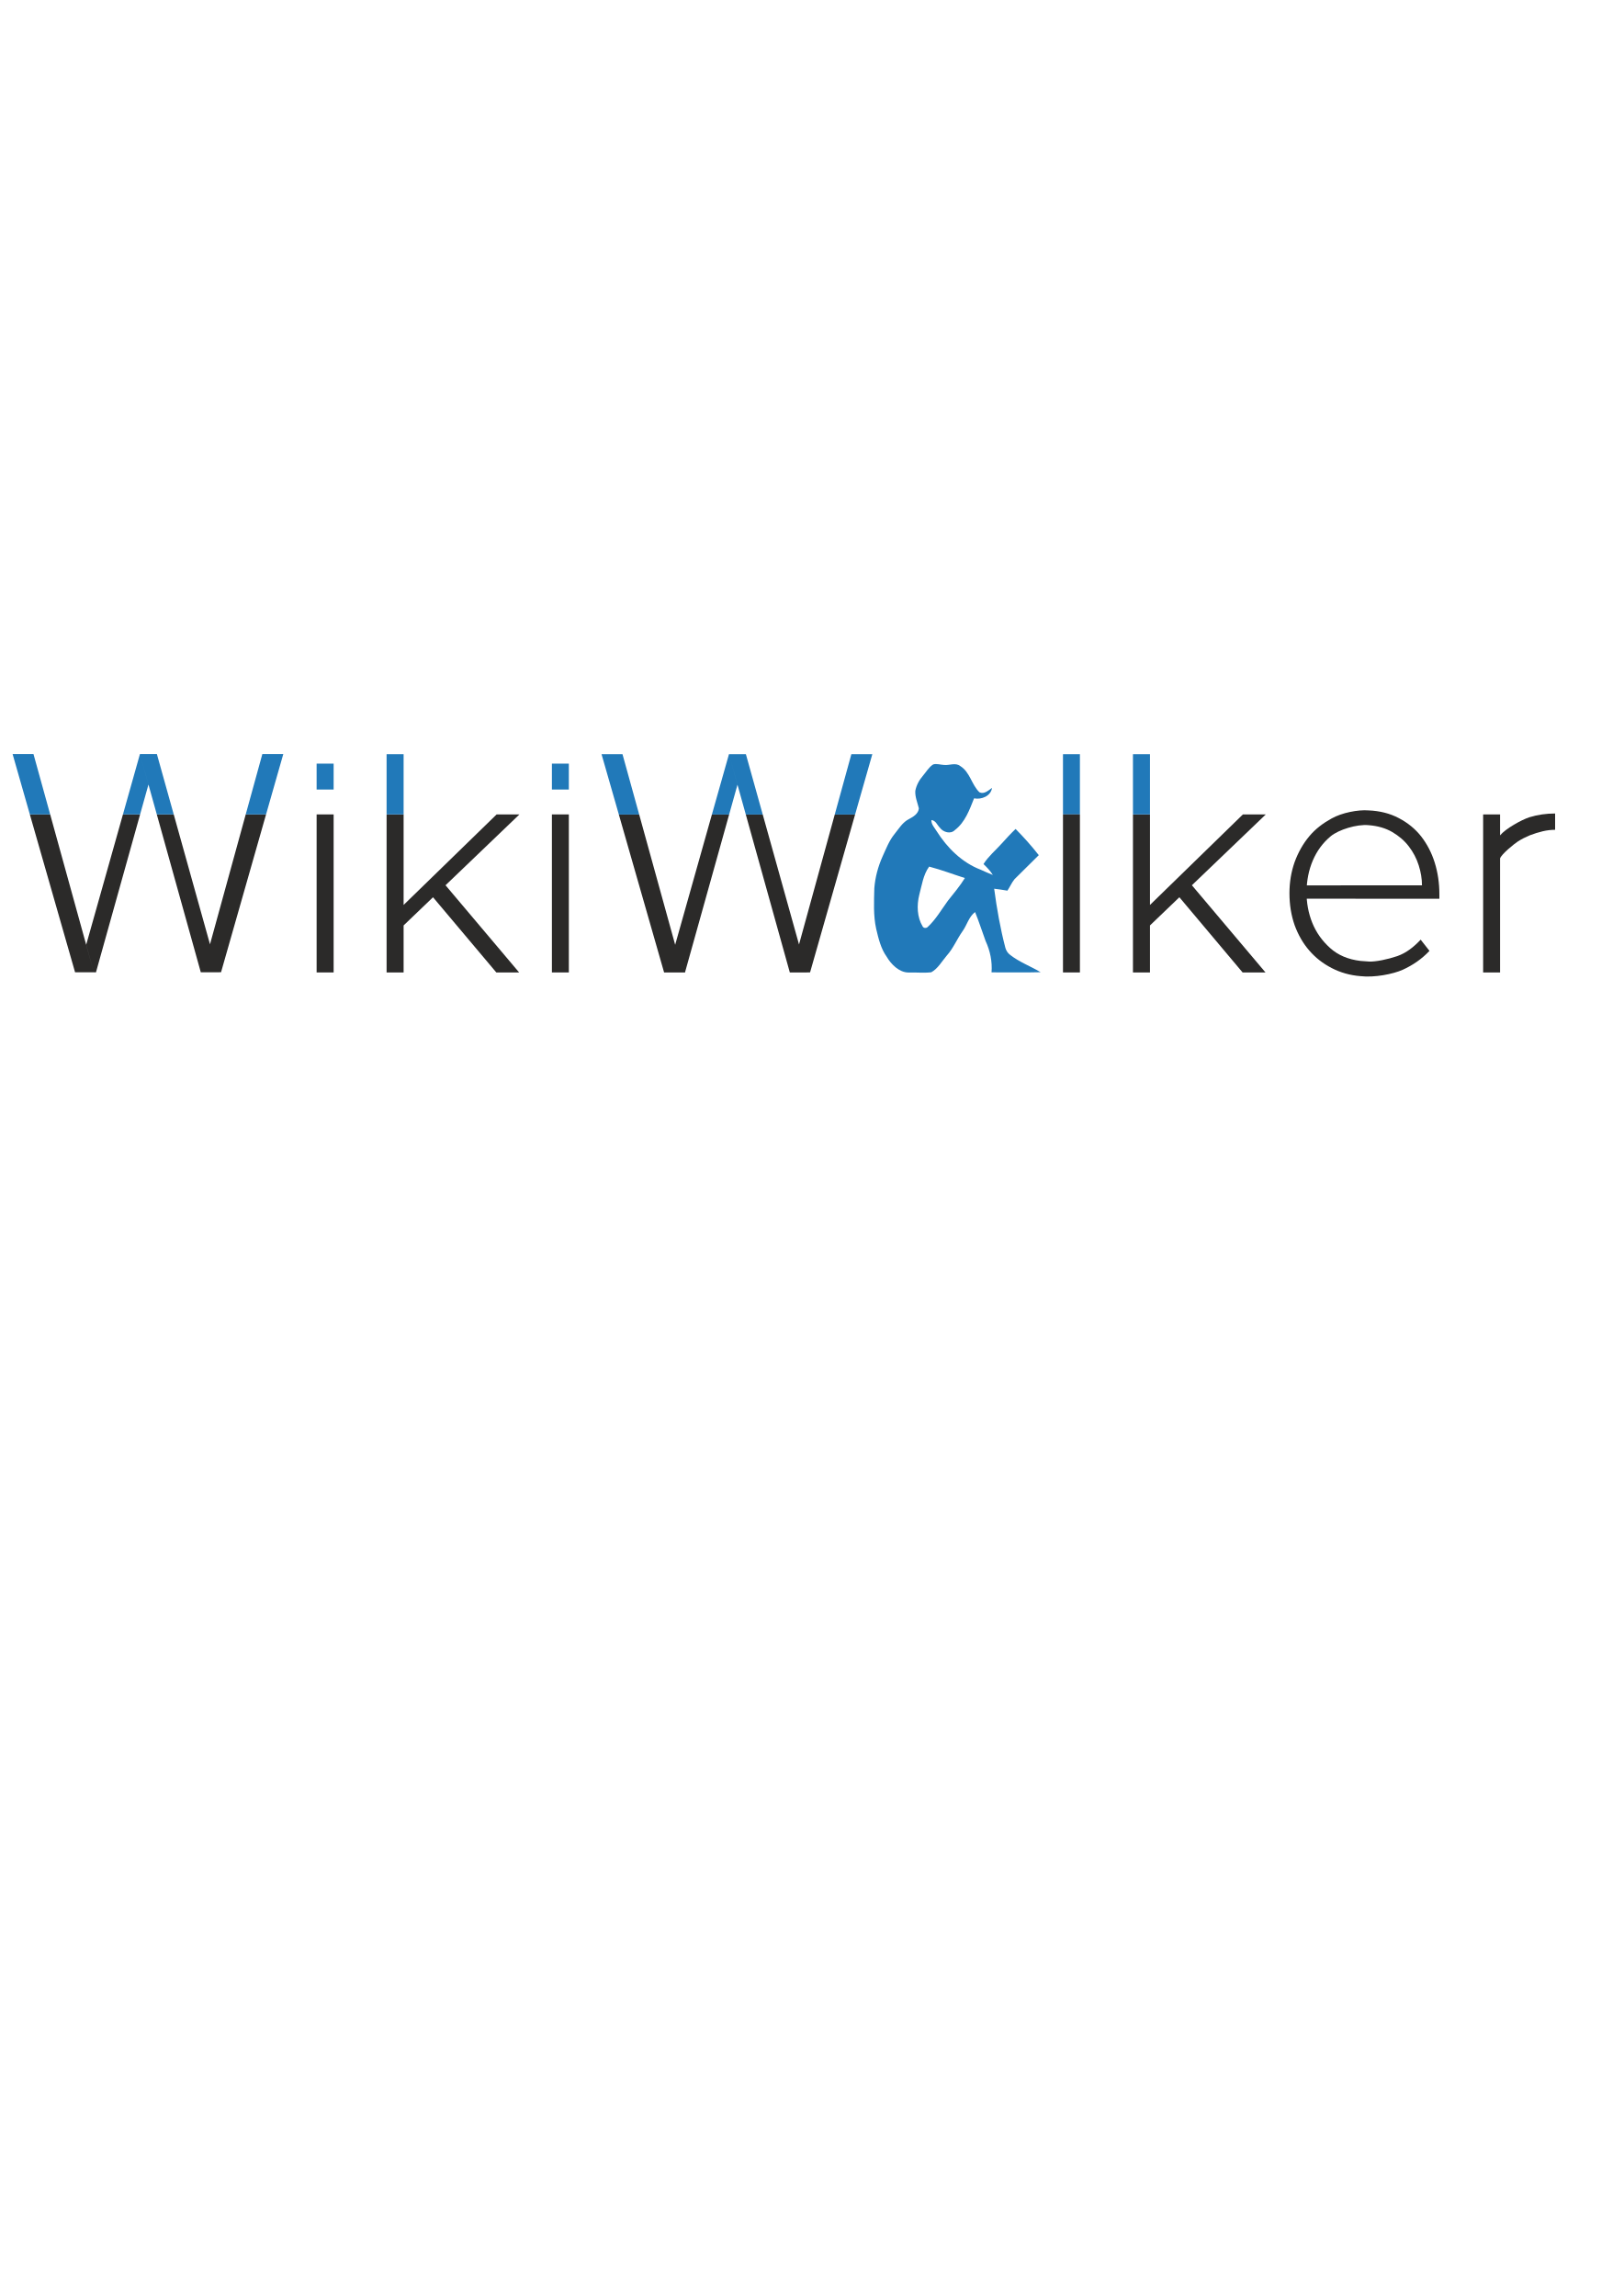
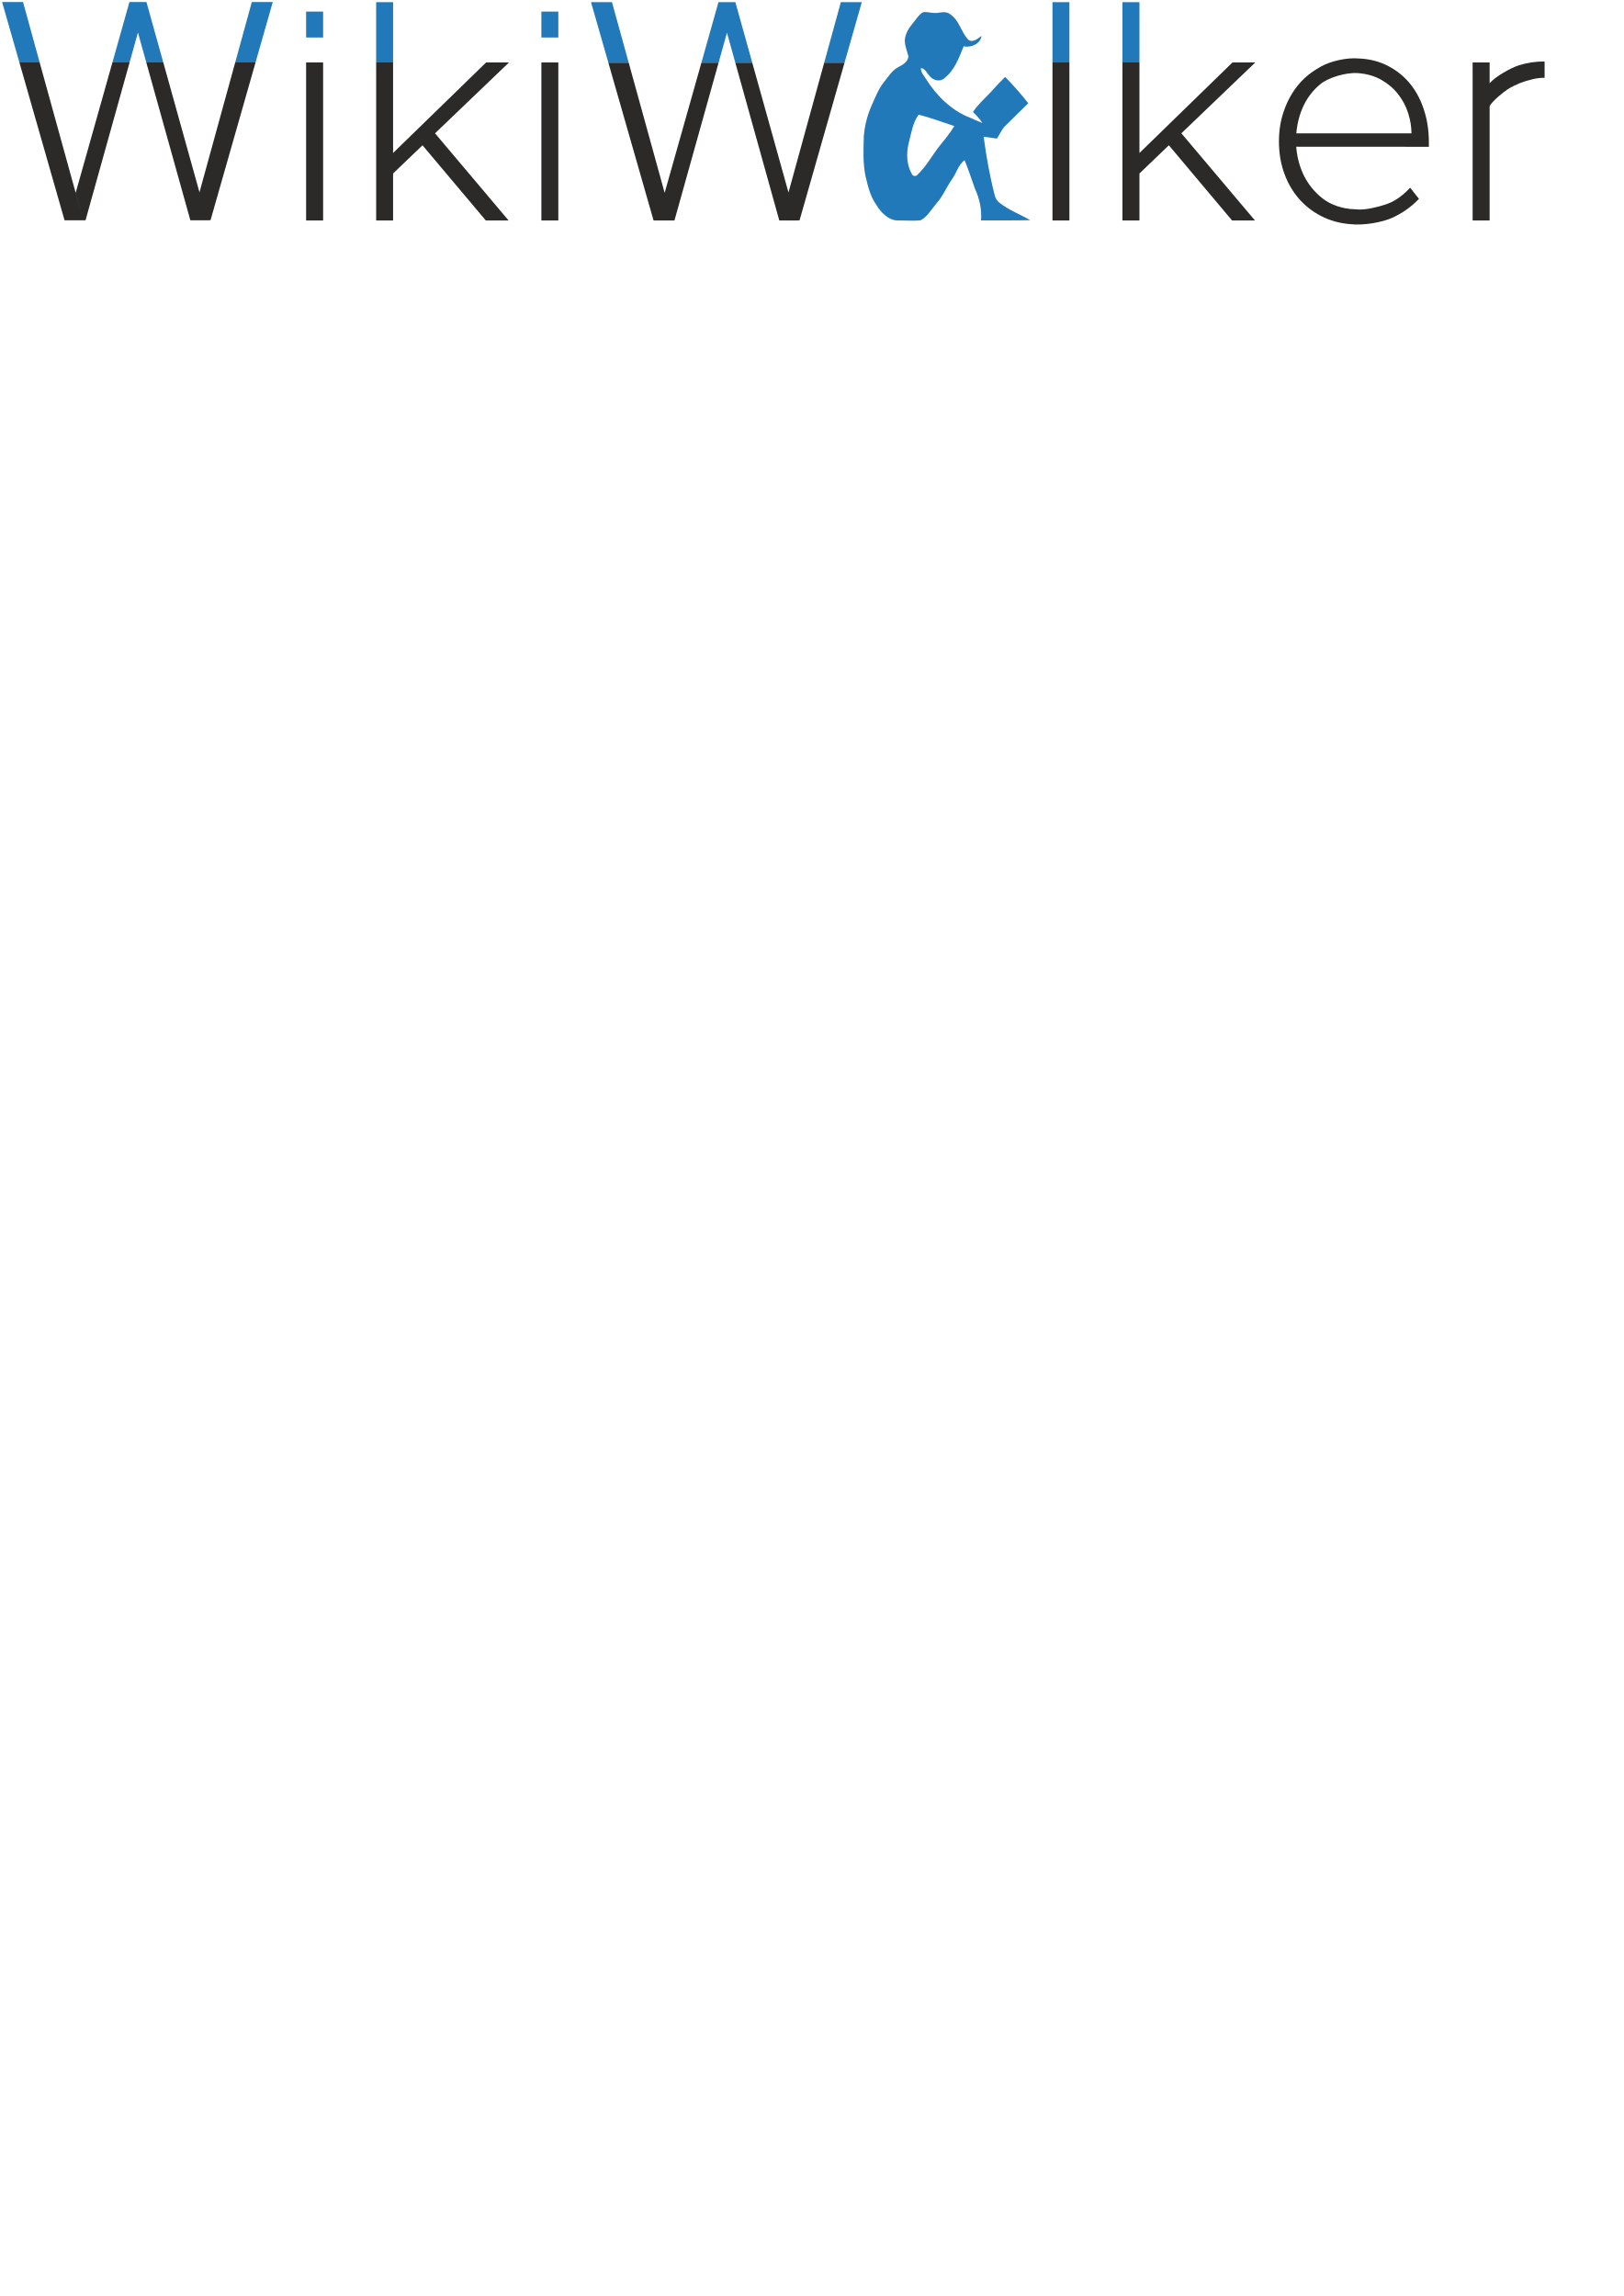
<svg xmlns="http://www.w3.org/2000/svg" xml:space="preserve" width="210mm" height="297mm" version="1.1" style="shape-rendering:geometricPrecision; text-rendering:geometricPrecision; image-rendering:optimizeQuality; fill-rule:evenodd; clip-rule:evenodd" viewBox="0 0 21000 29700">
  <defs>
    <style type="text/css">
   
-     .fil1 {fill:#2179B9}
+     .fil2 {fill:#2179B9}
    .fil0 {fill:#2B2A29;fill-rule:nonzero}
-     .fil2 {fill:#2B2A29;fill-rule:nonzero}
-     .fil3 {fill:#2179B9;fill-rule:nonzero}
+     .fil1 {fill:#2179B9;fill-rule:nonzero}
   
  </style>
  </defs>
  <g id="Слой_x0020_1">
-     <path id="R" class="fil0" d="M20113 10734c-52,0 -105,6 -160,19 -56,13 -112,31 -167,52 -55,23 -107,49 -155,80 -48,31 -211,163 -230,219l0 -298c71,-87 278,-202 381,-235 105,-32 215,-48 331,-48l0 211zm-712 -199l0 2044 -219 0 0 -2044 219 0z" />
-     <path id="E" class="fil0" d="M18488 12300c-102,108 -218,186 -345,244 -126,57 -369,104 -548,83l0 -197 110 8c88,5 249,-30 366,-70 117,-41 215,-119 303,-213l114 145zm-1811 -746c0,-143 23,-278 67,-403 46,-125 108,-236 189,-333 80,-96 179,-170 290,-231 132,-74 341,-115 477,-104l0 191c-153,-14 -386,58 -489,143 -102,85 -179,190 -232,314 -53,125 -79,259 -81,403 -1,144 24,279 75,405 51,125 128,233 231,325 102,92 233,147 391,166l0 197c-135,-11 -259,-46 -372,-105 -113,-58 -210,-134 -290,-227 -81,-93 -143,-202 -189,-327 -44,-126 -67,-264 -67,-414zm1714 -102c0,-83 -14,-170 -42,-258 -28,-89 -71,-171 -128,-245 -56,-74 -128,-135 -214,-186 -86,-50 -188,-80 -307,-89l0 -191c146,6 277,39 392,100 115,60 212,139 289,237 76,98 135,211 175,339 40,128 60,265 60,409l0 58 -1715 -1c-10,-46 -11,-125 1,-172l1489 -1z" />
-     <path id="path3106" class="fil1" d="M12070 9888c45,-13 93,5 140,7 69,8 147,-34 209,14 127,78 146,241 248,339 60,31 117,-24 163,-56 -14,105 -137,155 -232,135 -59,148 -116,310 -249,411 -55,56 -151,27 -193,-31 -35,-35 -55,-95 -110,-99 -2,57 40,97 67,142 136,216 329,408 570,500 52,24 105,47 158,68 -33,-53 -76,-98 -121,-141 64,-101 156,-177 235,-265 59,-65 117,-129 180,-189 106,107 207,220 300,339 -103,105 -211,206 -314,311 -37,45 -59,100 -92,148 -57,-11 -114,-17 -171,-25 34,257 79,513 145,765 10,36 32,70 63,92 119,93 264,146 393,223 -211,6 -424,1 -635,2 11,-139 -18,-279 -77,-406 -46,-124 -85,-251 -136,-374 -82,62 -104,168 -163,249 -72,102 -119,221 -203,314 -61,71 -116,171 -201,216 -96,11 -199,0 -295,3 -121,-1 -225,-108 -281,-204 -76,-106 -106,-235 -136,-361 -38,-172 -28,-350 -24,-526 11,-141 48,-279 106,-409 46,-100 85,-205 155,-291 57,-70 105,-154 189,-195 55,-29 121,-69 126,-138 -18,-74 -51,-148 -46,-226 14,-73 51,-141 100,-197 42,-49 75,-110 132,-145zm-53 1322c157,41 308,99 462,148 -64,104 -144,198 -219,293 -85,116 -157,244 -264,342 -18,16 -51,14 -63,-9 -73,-121 -77,-273 -44,-408 34,-125 50,-258 128,-366z" />
-   </g>
-   <g id="W">
-     <g id="_202338077584">
-       <path class="fil2" d="M1812 10535l-571 2043 -28 -1 -98 -357 475 -1685 222 0zm1629 0l-582 2041c-25,1 -42,1 -42,1 -35,-120 -67,-242 -101,-362l462 -1680 263 0zm-1194 0l570 2042 -220 0 -569 -2042 219 0zm-1598 0l564 2042 -242 0 -585 -2042 263 0z" />
-       <path class="fil3" d="M386 10535l-223 -781 270 0 216 781 -263 0zm2792 0l215 -781 271 0 -223 781 -263 0zm-1150 0l-218 -781 219 0 218 781 -219 0zm-438 0l220 -781 110 395 -108 386 -222 0z" />
-     </g>
-     <g id="_202338091312">
-       <path class="fil2" d="M9430 10537l-571 2043 -28 -1 -99 -357 475 -1685 223 0zm1629 0l-582 2041c-25,1 -42,1 -42,1 -35,-120 -67,-242 -101,-362l462 -1680 263 0zm-1194 0l570 2042 -220 0 -569 -2042 219 0zm-1598 0l564 2042 -242 0 -585 -2042 263 0z" />
-       <path class="fil3" d="M8004 10537l-224 -781 271 0 216 781 -263 0zm2792 0l215 -781 271 0 -223 781 -263 0zm-1150 0l-218 -781 219 0 218 781 -219 0zm-439 0l221 -781 110 395 -108 386 -223 0z" />
-     </g>
-   </g>
-   <g id="I">
-     <g id="_202338090832">
-       <polygon class="fil3" points="7357,10213 7138,10213 7138,9878 7357,9878 " />
-       <polygon class="fil0" points="7357,10535 7357,12579 7138,12579 7138,10535 " />
-     </g>
-     <g id="_202338089680">
-       <polygon class="fil0" points="4315,10535 4315,12579 4095,12579 4095,10535 " />
-       <polygon class="fil3" points="4315,10213 4095,10213 4095,9878 4315,9878 " />
-     </g>
-   </g>
-   <g id="K">
-     <g id="_202338089968">
-       <path class="fil0" d="M5762 11451l952 1128 -295 0 -819 -973 162 -155zm661 -916l295 0 -1498 1436 0 -265 1203 -1171zm-1203 0l0 2044 -220 0 0 -2044 220 0z" />
-       <polygon class="fil3" points="5000,10535 5000,9756 5220,9756 5220,10535 " />
-     </g>
-     <g id="_202338086544">
-       <path class="fil0" d="M15415 11451l952 1128 -296 0 -818 -973 162 -155zm660 -916l296 0 -1498 1436 0 -265 1202 -1171zm-1202 0l0 2044 -220 0 0 -2044 220 0z" />
-       <polygon class="fil3" points="14653,10535 14653,9756 14873,9756 14873,10535 " />
-     </g>
-   </g>
-   <g id="L">
-     <g id="_202338087472">
-       <polygon class="fil3" points="13748,10535 13748,9756 13967,9756 13967,10535 " />
-       <polygon class="fil0" points="13967,10535 13967,12579 13748,12579 13748,10535 " />
-     </g>
+     <path id="R" class="fil0" d="M19977 1006c-52,0 -105,6 -160,20 -56,13 -112,30 -167,52 -55,23 -107,49 -155,80 -48,31 -211,162 -229,219l0 -299c70,-87 277,-202 381,-234 104,-33 214,-49 330,-49l0 211zm-711 -198l0 2044 -220 0 0 -2044 220 0z" />
+     <path id="E" class="fil0" d="M18352 2572c-102,108 -218,186 -345,245 -126,57 -369,104 -548,82l0 -196 110 7c89,6 249,-29 366,-70 117,-41 215,-118 303,-212l114 144zm-1811 -745c0,-144 23,-278 68,-403 45,-126 107,-237 188,-333 80,-97 179,-170 290,-232 132,-73 341,-115 478,-103l0 190c-154,-13 -387,58 -489,143 -103,85 -180,190 -233,315 -52,124 -79,259 -81,403 -1,144 24,279 75,404 51,126 128,234 231,325 102,92 233,148 391,167l0 196c-135,-11 -259,-46 -372,-104 -113,-59 -210,-134 -290,-228 -81,-93 -143,-201 -188,-327 -45,-125 -68,-263 -68,-413zm1714 -102c0,-84 -14,-170 -42,-259 -28,-89 -71,-171 -128,-244 -56,-74 -127,-135 -214,-186 -86,-50 -188,-81 -306,-90l0 -190c146,5 276,38 391,99 115,61 212,140 289,238 77,97 135,211 175,339 41,128 60,264 60,409l0 58 -1715 -1c-10,-47 -10,-126 1,-173l1489 0z" />
+     <path class="fil0" d="M1676 808l-570 2042 -29 0 -98 -357 475 -1685 222 0zm1629 0l-582 2040c-25,2 -42,2 -42,2 -35,-120 -67,-243 -101,-363l462 -1679 263 0zm-1193 0l569 2042 -219 0 -570 -2042 220 0zm-1599 0l564 2042 -242 0 -584 -2042 262 0z" />
+     <path class="fil1" d="M251 808l-224 -782 271 0 215 782 -262 0zm2791 0l215 -782 271 0 -223 782 -263 0zm-1150 0l-218 -782 220 0 218 782 -220 0zm-438 0l220 -782 110 395 -108 387 -222 0z" />
+     <path class="fil0" d="M9294 810l-571 2042 -28 0 -99 -357 476 -1685 222 0zm1629 0l-582 2040c-25,2 -42,2 -42,2 -35,-120 -67,-243 -101,-363l462 -1679 263 0zm-1194 0l570 2042 -220 0 -569 -2042 219 0zm-1598 0l564 2042 -242 0 -585 -2042 263 0z" />
+     <path class="fil1" d="M7868 810l-224 -782 271 0 216 782 -263 0zm2792 0l215 -782 271 0 -223 782 -263 0zm-1150 0l-218 -782 219 0 218 782 -219 0zm-438 0l220 -782 110 395 -108 387 -222 0z" />
+     <polygon class="fil1" points="7221,485 7002,485 7002,150 7221,150 " />
+     <polygon class="fil0" points="7221,808 7221,2852 7002,2852 7002,808 " />
+     <polygon class="fil0" points="4179,808 4179,2852 3959,2852 3959,808 " />
+     <polygon class="fil1" points="4179,485 3959,485 3959,150 4179,150 " />
+     <path class="fil0" d="M5626 1724l952 1128 -295 0 -819 -973 162 -155zm661 -916l296 0 -1499 1436 0 -265 1203 -1171zm-1203 0l0 2044 -219 0 0 -2044 219 0z" />
+     <polygon class="fil1" points="4865,808 4865,28 5084,28 5084,808 " />
+     <path class="fil0" d="M15279 1724l952 1128 -296 0 -818 -973 162 -155zm661 -916l295 0 -1498 1436 0 -265 1203 -1171zm-1203 0l0 2044 -220 0 0 -2044 220 0z" />
+     <polygon class="fil1" points="14517,808 14517,28 14737,28 14737,808 " />
+     <polygon class="fil1" points="13612,808 13612,28 13831,28 13831,808 " />
+     <polygon class="fil0" points="13831,808 13831,2852 13612,2852 13612,808 " />
+     <path id="path3106" class="fil2" d="M11934 160c46,-12 93,6 140,7 69,9 147,-34 210,14 126,78 145,242 247,340 60,30 117,-24 164,-57 -15,105 -138,156 -232,135 -60,149 -117,311 -249,412 -56,55 -152,27 -194,-31 -35,-36 -54,-95 -110,-99 -2,56 40,97 67,142 136,216 329,407 570,500 53,23 105,47 158,68 -33,-53 -76,-99 -121,-142 64,-100 157,-177 236,-264 58,-65 117,-129 180,-190 105,108 206,221 299,340 -103,105 -211,205 -314,310 -37,46 -59,100 -92,148 -56,-10 -114,-16 -171,-25 34,258 80,514 145,765 11,37 32,70 63,92 119,94 264,147 394,223 -212,6 -424,1 -636,3 11,-140 -18,-279 -77,-406 -46,-124 -85,-252 -136,-374 -82,62 -104,168 -163,248 -72,103 -118,221 -202,315 -62,71 -117,170 -202,215 -96,12 -198,1 -295,3 -121,0 -225,-108 -280,-204 -77,-106 -106,-235 -137,-360 -38,-173 -28,-351 -24,-526 11,-141 48,-280 106,-409 46,-100 85,-205 155,-292 57,-69 105,-153 189,-195 55,-28 122,-68 127,-137 -19,-74 -52,-148 -46,-226 13,-74 50,-141 99,-197 42,-50 75,-110 132,-146zm-53 1323c157,40 308,98 462,148 -64,104 -143,197 -219,292 -85,117 -157,244 -264,343 -17,16 -51,14 -63,-9 -73,-122 -77,-273 -44,-409 34,-124 50,-258 128,-365z" />
  </g>
</svg>
